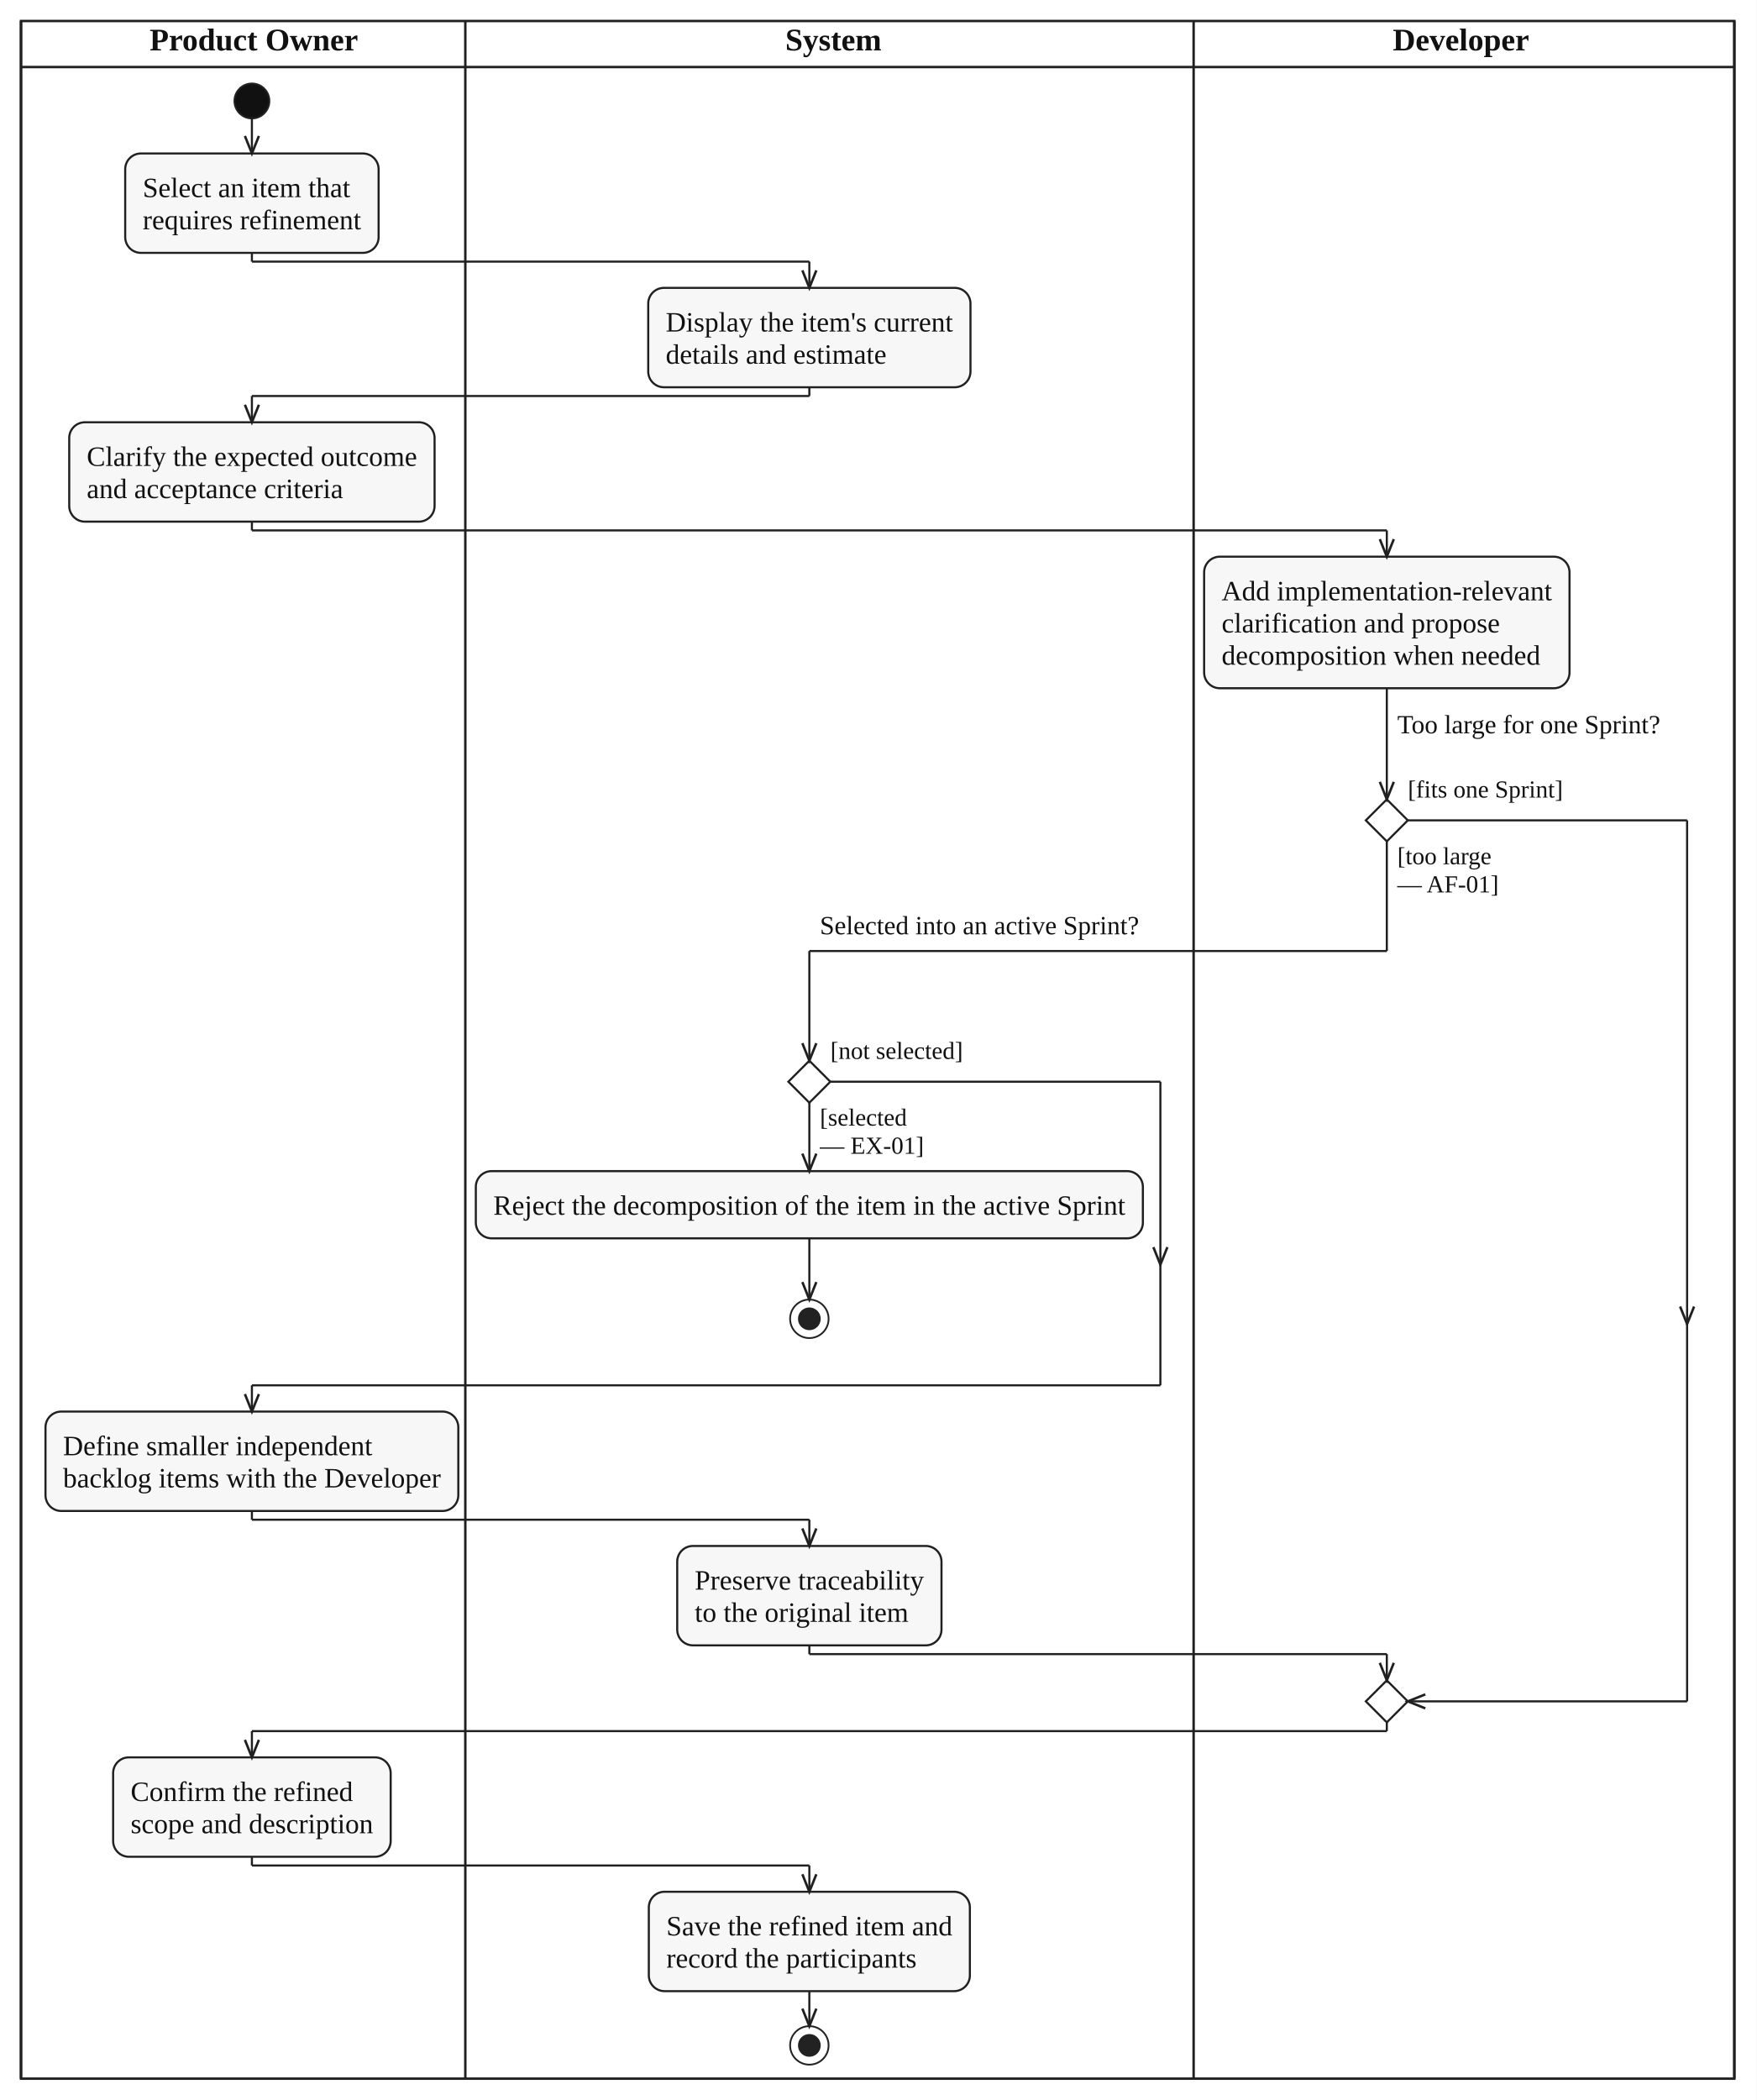
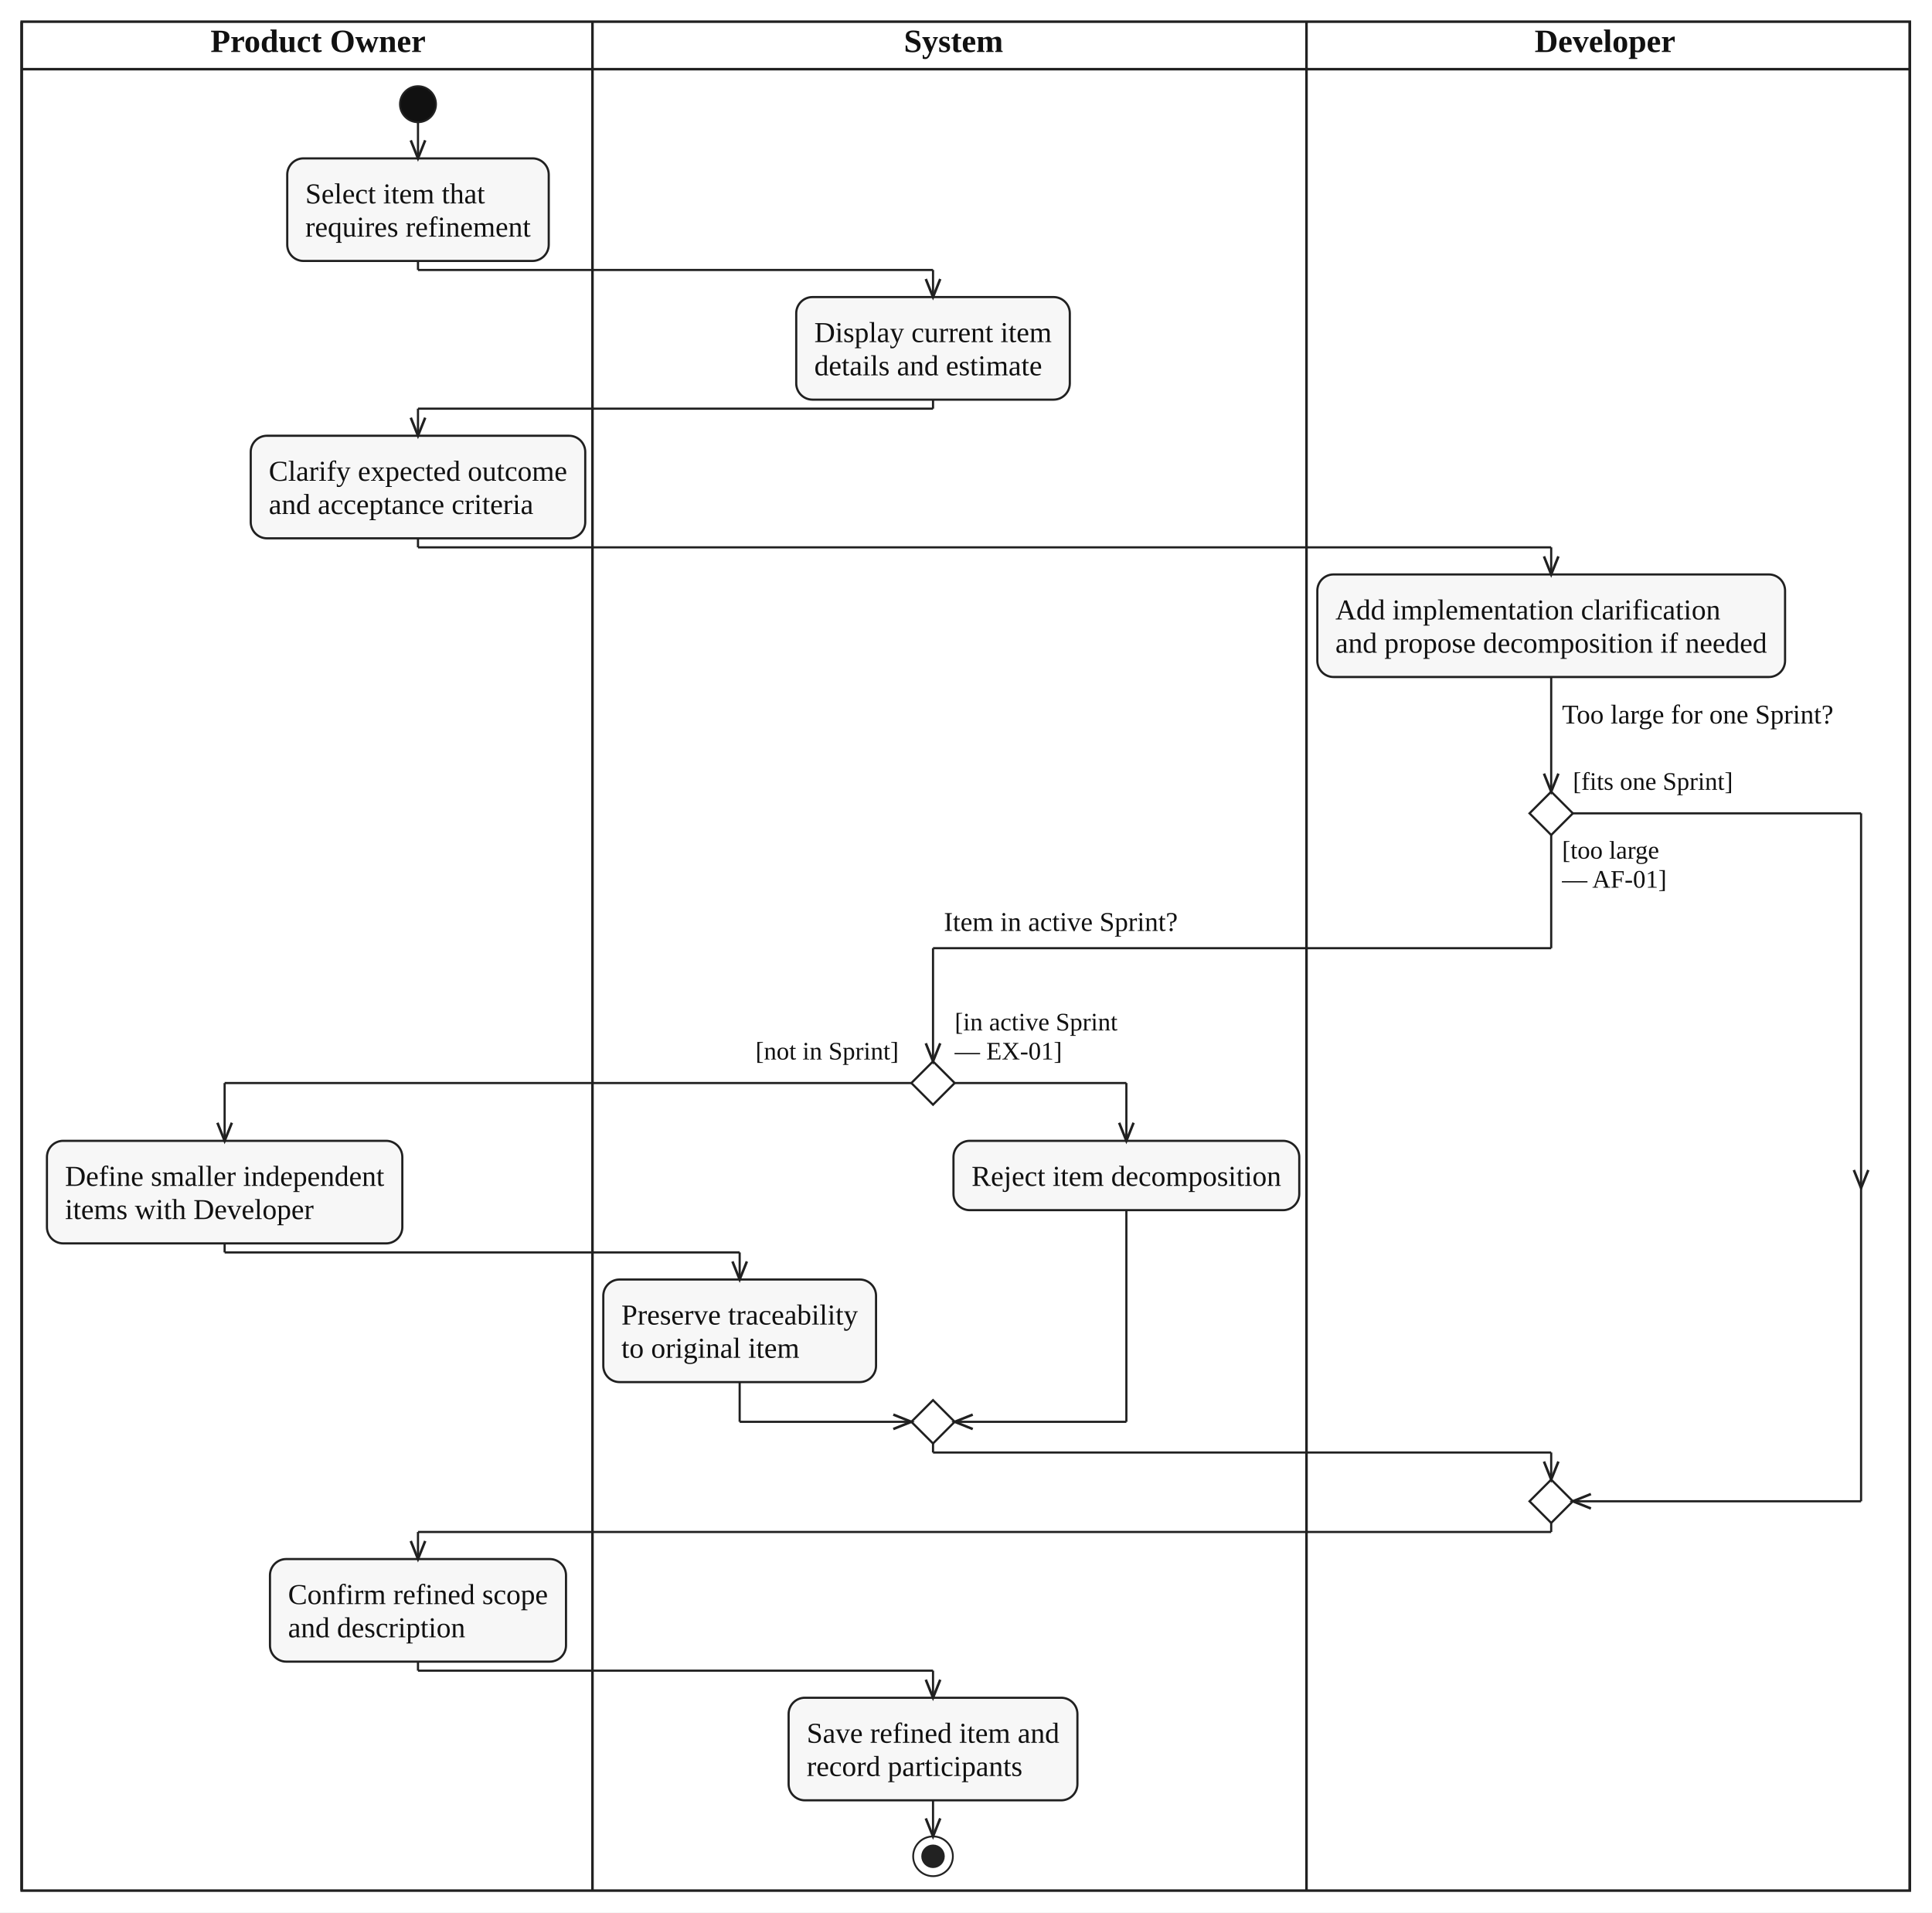
- <svg xmlns="http://www.w3.org/2000/svg" contentStyleType="text/css" height="1200px" preserveAspectRatio="none" style="width:1004px;height:1200px;background:#FFFFFF;" version="1.1" viewBox="-5 0.394 1004 1200" width="1004px" zoomAndPan="magnify" data-pres-formatted="1">
-   <rect id="pres-background" x="-5" y="0.394" width="1004" height="1200" fill="#FFFFFF" stroke="none" />
+ <svg xmlns="http://www.w3.org/2000/svg" contentStyleType="text/css" height="1059px" preserveAspectRatio="none" style="width:1070px;height:1059px;background:#FFFFFF;" version="1.1" viewBox="-5 0.394 1070 1059" width="1070px" zoomAndPan="magnify" data-pres-formatted="1">
+   <rect id="pres-background" x="-5" y="0.394" width="1070" height="1059" fill="#FFFFFF" stroke="none" />
  <defs />
  <g>
-     <rect fill="#FFFFFF" height="30.698" style="stroke:#FFFFFF;stroke-width:1.0;" width="964.462" x="15" y="12.394" />
-     <ellipse cx="138.969" cy="58.092" fill="#111111" rx="10" ry="10" style="stroke:#222222;stroke-width:1.0;" />
-     <rect fill="#F7F7F7" height="56.797" rx="9" ry="9" style="stroke:#202020;stroke-width:1.2;" width="144.828" x="66.555" y="88.092" />
-     <text fill="#111111" font-family="Times New Roman" font-size="16" lengthAdjust="spacing" textLength="118.625" x="76.555" y="113.029">Select an item that</text>
-     <text fill="#111111" font-family="Times New Roman" font-size="16" lengthAdjust="spacing" textLength="124.828" x="76.555" y="131.428">requires refinement</text>
-     <rect fill="#F7F7F7" height="56.797" rx="9" ry="9" style="stroke:#202020;stroke-width:1.2;" width="208.812" x="34.562" y="241.685" />
-     <text fill="#111111" font-family="Times New Roman" font-size="16" lengthAdjust="spacing" textLength="188.812" x="44.562" y="266.623">Clarify the expected outcome</text>
-     <text fill="#111111" font-family="Times New Roman" font-size="16" lengthAdjust="spacing" textLength="146.555" x="44.562" y="285.022">and acceptance criteria</text>
-     <rect fill="#F7F7F7" height="56.797" rx="9" ry="9" style="stroke:#202020;stroke-width:1.2;" width="235.938" x="21" y="807.006" />
-     <text fill="#111111" font-family="Times New Roman" font-size="16" lengthAdjust="spacing" textLength="176.82" x="31" y="831.944">Define smaller independent</text>
-     <text fill="#111111" font-family="Times New Roman" font-size="16" lengthAdjust="spacing" textLength="215.938" x="31" y="850.342">backlog items with the Developer</text>
-     <rect fill="#F7F7F7" height="56.797" rx="9" ry="9" style="stroke:#202020;stroke-width:1.2;" width="158.625" x="59.656" y="1004.6" />
-     <text fill="#111111" font-family="Times New Roman" font-size="16" lengthAdjust="spacing" textLength="127.07" x="69.656" y="1029.538">Confirm the refined</text>
-     <text fill="#111111" font-family="Times New Roman" font-size="16" lengthAdjust="spacing" textLength="138.625" x="69.656" y="1047.936">scope and description</text>
-     <line style="stroke:#202020;stroke-width:1.4;" x1="7" x2="7" y1="12.394" y2="1188.194" />
-     <rect fill="#F7F7F7" height="56.797" rx="9" ry="9" style="stroke:#202020;stroke-width:1.2;" width="184.172" x="365.473" y="164.889" />
-     <text fill="#111111" font-family="Times New Roman" font-size="16" lengthAdjust="spacing" textLength="164.172" x="375.473" y="189.826">Display the item's current</text>
-     <text fill="#111111" font-family="Times New Roman" font-size="16" lengthAdjust="spacing" textLength="126.18" x="375.473" y="208.225">details and estimate</text>
-     <rect fill="#F7F7F7" height="38.398" rx="9" ry="9" style="stroke:#202020;stroke-width:1.2;" width="381.242" x="266.938" y="669.608" />
-     <text fill="#111111" font-family="Times New Roman" font-size="16" lengthAdjust="spacing" textLength="361.242" x="276.938" y="694.545">Reject the decomposition of the item in the active Sprint</text>
-     <ellipse cx="457.559" cy="754.006" fill="none" rx="11" ry="11" style="stroke:#222222;stroke-width:1.0;" />
-     <ellipse cx="457.559" cy="754.006" fill="#222222" rx="6" ry="6" style="stroke:#222222;stroke-width:1.0;" />
-     <polygon fill="#FFFFFF" points="457.559,606.509,469.559,618.509,457.559,630.509,445.559,618.509,457.559,606.509" style="stroke:#202020;stroke-width:1.2;" />
-     <text fill="#111111" font-family="Times New Roman" font-size="15" lengthAdjust="spacing" textLength="182.439" x="463.559" y="534.27">Selected into an active Sprint?</text>
-     <text fill="#111111" font-family="Times New Roman" font-size="15" lengthAdjust="spacing" textLength="3.75" x="463.559" y="551.519"> </text>
-     <text fill="#111111" font-family="Times New Roman" font-size="15" lengthAdjust="spacing" textLength="3.75" x="463.559" y="568.768"> </text>
-     <text fill="#111111" font-family="Times New Roman" font-size="15" lengthAdjust="spacing" textLength="3.75" x="463.559" y="586.016"> </text>
-     <text fill="#111111" font-family="Times New Roman" font-size="15" lengthAdjust="spacing" textLength="3.75" x="463.559" y="603.265"> </text>
-     <text fill="#111111" font-family="Times New Roman" font-size="14" lengthAdjust="spacing" textLength="56.745" x="463.559" y="643.58">  [selected</text>
-     <text fill="#111111" font-family="Times New Roman" font-size="14" lengthAdjust="spacing" textLength="66.486" x="463.559" y="659.678">  — EX-01]</text>
-     <text fill="#111111" font-family="Times New Roman" font-size="6" lengthAdjust="spacing" textLength="1.5" x="463.559" y="668.308"> </text>
-     <text fill="#111111" font-family="Times New Roman" font-size="14" lengthAdjust="spacing" textLength="82.797" x="469.559" y="605.481">[not selected]  </text>
-     <text fill="#111111" font-family="Times New Roman" font-size="6" lengthAdjust="spacing" textLength="1.5" x="469.559" y="614.111"> </text>
-     <rect fill="#F7F7F7" height="56.797" rx="9" ry="9" style="stroke:#202020;stroke-width:1.2;" width="151.047" x="382.035" y="883.803" />
-     <text fill="#111111" font-family="Times New Roman" font-size="16" lengthAdjust="spacing" textLength="131.047" x="392.035" y="908.741">Preserve traceability</text>
-     <text fill="#111111" font-family="Times New Roman" font-size="16" lengthAdjust="spacing" textLength="122.195" x="392.035" y="927.139">to the original item</text>
-     <rect fill="#F7F7F7" height="56.797" rx="9" ry="9" style="stroke:#202020;stroke-width:1.2;" width="183.492" x="365.812" y="1081.397" />
-     <text fill="#111111" font-family="Times New Roman" font-size="16" lengthAdjust="spacing" textLength="163.492" x="375.812" y="1106.334">Save the refined item and</text>
-     <text fill="#111111" font-family="Times New Roman" font-size="16" lengthAdjust="spacing" textLength="143.047" x="375.812" y="1124.733">record the participants</text>
-     <ellipse cx="457.559" cy="1169.194" fill="none" rx="11" ry="11" style="stroke:#222222;stroke-width:1.0;" />
-     <ellipse cx="457.559" cy="1169.194" fill="#222222" rx="6" ry="6" style="stroke:#222222;stroke-width:1.0;" />
-     <line style="stroke:#202020;stroke-width:1.4;" x1="260.938" x2="260.938" y1="12.394" y2="1188.194" />
-     <rect fill="#F7F7F7" height="75.195" rx="9" ry="9" style="stroke:#202020;stroke-width:1.2;" width="208.828" x="683.18" y="318.482" />
-     <text fill="#111111" font-family="Times New Roman" font-size="16" lengthAdjust="spacing" textLength="188.828" x="693.18" y="343.42">Add implementation-relevant</text>
-     <text fill="#111111" font-family="Times New Roman" font-size="16" lengthAdjust="spacing" textLength="159.047" x="693.18" y="361.818">clarification and propose</text>
-     <text fill="#111111" font-family="Times New Roman" font-size="16" lengthAdjust="spacing" textLength="182.172" x="693.18" y="380.217">decomposition when needed</text>
-     <polygon fill="#FFFFFF" points="787.594,457.168,799.594,469.168,787.594,481.168,775.594,469.168,787.594,457.168" style="stroke:#202020;stroke-width:1.2;" />
-     <text fill="#111111" font-family="Times New Roman" font-size="15" lengthAdjust="spacing" textLength="151.619" x="793.594" y="419.426">Too large for one Sprint?</text>
-     <text fill="#111111" font-family="Times New Roman" font-size="15" lengthAdjust="spacing" textLength="3.75" x="793.594" y="436.675"> </text>
-     <text fill="#111111" font-family="Times New Roman" font-size="15" lengthAdjust="spacing" textLength="3.75" x="793.594" y="453.923"> </text>
-     <text fill="#111111" font-family="Times New Roman" font-size="14" lengthAdjust="spacing" textLength="61.031" x="793.594" y="494.238">  [too large</text>
-     <text fill="#111111" font-family="Times New Roman" font-size="14" lengthAdjust="spacing" textLength="65.721" x="793.594" y="510.337">  — AF-01]</text>
-     <text fill="#111111" font-family="Times New Roman" font-size="6" lengthAdjust="spacing" textLength="1.5" x="793.594" y="518.967"> </text>
-     <text fill="#111111" font-family="Times New Roman" font-size="14" lengthAdjust="spacing" textLength="95.655" x="799.594" y="456.14">[fits one Sprint]  </text>
-     <text fill="#111111" font-family="Times New Roman" font-size="6" lengthAdjust="spacing" textLength="1.5" x="799.594" y="464.769"> </text>
-     <polygon fill="#FFFFFF" points="787.594,960.6,799.594,972.6,787.594,984.6,775.594,972.6,787.594,960.6" style="stroke:#202020;stroke-width:1.2;" />
-     <line style="stroke:#202020;stroke-width:1.4;" x1="677.18" x2="677.18" y1="12.394" y2="1188.194" />
-     <line style="stroke:#202020;stroke-width:1.4;" x1="986.212" x2="986.212" y1="12.394" y2="1188.194" />
-     <line style="stroke:#202020;stroke-width:1.2;" x1="138.969" x2="138.969" y1="68.092" y2="88.092" />
-     <polyline points="134.969,78.092 138.969,88.092 142.969,78.092" fill="none" stroke="#202020" stroke-width="1.4" stroke-linejoin="miter" stroke-linecap="butt" class="open-arrowhead" />
-     <line style="stroke:#202020;stroke-width:1.2;" x1="457.559" x2="457.559" y1="708.006" y2="743.006" />
-     <polyline points="453.559,733.006 457.559,743.006 461.559,733.006" fill="none" stroke="#202020" stroke-width="1.4" stroke-linejoin="miter" stroke-linecap="butt" class="open-arrowhead" />
-     <line style="stroke:#202020;stroke-width:1.2;" x1="457.559" x2="457.559" y1="630.509" y2="669.608" />
-     <polyline points="453.559,659.608 457.559,669.608 461.559,659.608" fill="none" stroke="#202020" stroke-width="1.4" stroke-linejoin="miter" stroke-linecap="butt" class="open-arrowhead" />
-     <line style="stroke:#202020;stroke-width:1.2;" x1="469.559" x2="658.18" y1="618.509" y2="618.509" />
-     <polyline points="654.18,713.057 658.18,723.057 662.18,713.057" fill="none" stroke="#202020" stroke-width="1.4" stroke-linejoin="miter" stroke-linecap="butt" class="open-arrowhead" />
-     <line style="stroke:#202020;stroke-width:1.2;" x1="658.18" x2="658.18" y1="618.509" y2="792.006" />
-     <line style="stroke:#202020;stroke-width:1.2;" x1="658.18" x2="138.969" y1="792.006" y2="792.006" />
-     <line style="stroke:#202020;stroke-width:1.2;" x1="138.969" x2="138.969" y1="792.006" y2="807.006" />
-     <polyline points="134.969,797.006 138.969,807.006 142.969,797.006" fill="none" stroke="#202020" stroke-width="1.4" stroke-linejoin="miter" stroke-linecap="butt" class="open-arrowhead" />
-     <line style="stroke:#202020;stroke-width:1.2;" x1="457.559" x2="457.559" y1="1138.194" y2="1158.194" />
-     <polyline points="453.559,1148.194 457.559,1158.194 461.559,1148.194" fill="none" stroke="#202020" stroke-width="1.4" stroke-linejoin="miter" stroke-linecap="butt" class="open-arrowhead" />
-     <line style="stroke:#202020;stroke-width:1.2;" x1="799.594" x2="959.212" y1="469.168" y2="469.168" />
-     <polyline points="955.212,746.983 959.212,756.983 963.212,746.983" fill="none" stroke="#202020" stroke-width="1.4" stroke-linejoin="miter" stroke-linecap="butt" class="open-arrowhead" />
-     <line style="stroke:#202020;stroke-width:1.2;" x1="959.212" x2="959.212" y1="469.168" y2="972.6" />
-     <line style="stroke:#202020;stroke-width:1.2;" x1="959.212" x2="799.594" y1="972.6" y2="972.6" />
-     <polyline points="809.594,968.6 799.594,972.6 809.594,976.6" fill="none" stroke="#202020" stroke-width="1.4" stroke-linejoin="miter" stroke-linecap="butt" class="open-arrowhead" />
-     <line style="stroke:#202020;stroke-width:1.2;" x1="787.594" x2="787.594" y1="393.678" y2="457.168" />
-     <polyline points="783.594,447.168 787.594,457.168 791.594,447.168" fill="none" stroke="#202020" stroke-width="1.4" stroke-linejoin="miter" stroke-linecap="butt" class="open-arrowhead" />
-     <line style="stroke:#202020;stroke-width:1.2;" x1="138.969" x2="138.969" y1="144.889" y2="149.889" />
-     <line style="stroke:#202020;stroke-width:1.2;" x1="138.969" x2="457.559" y1="149.889" y2="149.889" />
-     <line style="stroke:#202020;stroke-width:1.2;" x1="457.559" x2="457.559" y1="149.889" y2="164.889" />
-     <polyline points="453.559,154.889 457.559,164.889 461.559,154.889" fill="none" stroke="#202020" stroke-width="1.4" stroke-linejoin="miter" stroke-linecap="butt" class="open-arrowhead" />
-     <line style="stroke:#202020;stroke-width:1.2;" x1="457.559" x2="457.559" y1="221.685" y2="226.685" />
-     <line style="stroke:#202020;stroke-width:1.2;" x1="457.559" x2="138.969" y1="226.685" y2="226.685" />
-     <line style="stroke:#202020;stroke-width:1.2;" x1="138.969" x2="138.969" y1="226.685" y2="241.685" />
-     <polyline points="134.969,231.685 138.969,241.685 142.969,231.685" fill="none" stroke="#202020" stroke-width="1.4" stroke-linejoin="miter" stroke-linecap="butt" class="open-arrowhead" />
-     <line style="stroke:#202020;stroke-width:1.2;" x1="138.969" x2="138.969" y1="298.482" y2="303.482" />
-     <line style="stroke:#202020;stroke-width:1.2;" x1="138.969" x2="787.594" y1="303.482" y2="303.482" />
-     <line style="stroke:#202020;stroke-width:1.2;" x1="787.594" x2="787.594" y1="303.482" y2="318.482" />
-     <polyline points="783.594,308.482 787.594,318.482 791.594,308.482" fill="none" stroke="#202020" stroke-width="1.4" stroke-linejoin="miter" stroke-linecap="butt" class="open-arrowhead" />
-     <line style="stroke:#202020;stroke-width:1.2;" x1="138.969" x2="138.969" y1="863.803" y2="868.803" />
-     <line style="stroke:#202020;stroke-width:1.2;" x1="138.969" x2="457.559" y1="868.803" y2="868.803" />
-     <line style="stroke:#202020;stroke-width:1.2;" x1="457.559" x2="457.559" y1="868.803" y2="883.803" />
-     <polyline points="453.559,873.803 457.559,883.803 461.559,873.803" fill="none" stroke="#202020" stroke-width="1.4" stroke-linejoin="miter" stroke-linecap="butt" class="open-arrowhead" />
-     <line style="stroke:#202020;stroke-width:1.2;" x1="787.594" x2="787.594" y1="481.168" y2="543.839" />
-     <line style="stroke:#202020;stroke-width:1.2;" x1="787.594" x2="457.559" y1="543.839" y2="543.839" />
-     <line style="stroke:#202020;stroke-width:1.2;" x1="457.559" x2="457.559" y1="543.839" y2="606.509" />
-     <polyline points="453.559,596.509 457.559,606.509 461.559,596.509" fill="none" stroke="#202020" stroke-width="1.4" stroke-linejoin="miter" stroke-linecap="butt" class="open-arrowhead" />
-     <line style="stroke:#202020;stroke-width:1.2;" x1="457.559" x2="457.559" y1="940.6" y2="945.6" />
-     <line style="stroke:#202020;stroke-width:1.2;" x1="457.559" x2="787.594" y1="945.6" y2="945.6" />
-     <line style="stroke:#202020;stroke-width:1.2;" x1="787.594" x2="787.594" y1="945.6" y2="960.6" />
-     <polyline points="783.594,950.6 787.594,960.6 791.594,950.6" fill="none" stroke="#202020" stroke-width="1.4" stroke-linejoin="miter" stroke-linecap="butt" class="open-arrowhead" />
-     <line style="stroke:#202020;stroke-width:1.2;" x1="787.594" x2="787.594" y1="984.6" y2="989.6" />
-     <line style="stroke:#202020;stroke-width:1.2;" x1="787.594" x2="138.969" y1="989.6" y2="989.6" />
-     <line style="stroke:#202020;stroke-width:1.2;" x1="138.969" x2="138.969" y1="989.6" y2="1004.6" />
-     <polyline points="134.969,994.6 138.969,1004.6 142.969,994.6" fill="none" stroke="#202020" stroke-width="1.4" stroke-linejoin="miter" stroke-linecap="butt" class="open-arrowhead" />
-     <line style="stroke:#202020;stroke-width:1.2;" x1="138.969" x2="138.969" y1="1061.397" y2="1066.397" />
-     <line style="stroke:#202020;stroke-width:1.2;" x1="138.969" x2="457.559" y1="1066.397" y2="1066.397" />
-     <line style="stroke:#202020;stroke-width:1.2;" x1="457.559" x2="457.559" y1="1066.397" y2="1081.397" />
-     <polyline points="453.559,1071.397 457.559,1081.397 461.559,1071.397" fill="none" stroke="#202020" stroke-width="1.4" stroke-linejoin="miter" stroke-linecap="butt" class="open-arrowhead" />
-     <text fill="#111111" font-family="Times New Roman" font-size="18" font-weight="bold" lengthAdjust="spacing" textLength="119.478" x="80.48" y="29.198">Product Owner</text>
-     <text fill="#111111" font-family="Times New Roman" font-size="7" font-weight="bold" lengthAdjust="spacing" textLength="1.75" x="75.98" y="39.627"> </text>
-     <text fill="#111111" font-family="Times New Roman" font-size="18" font-weight="bold" lengthAdjust="spacing" textLength="54.993" x="443.812" y="29.198">System</text>
-     <text fill="#111111" font-family="Times New Roman" font-size="7" font-weight="bold" lengthAdjust="spacing" textLength="1.75" x="439.312" y="39.627"> </text>
-     <text fill="#111111" font-family="Times New Roman" font-size="18" font-weight="bold" lengthAdjust="spacing" textLength="77.968" x="790.962" y="29.198">Developer</text>
-     <text fill="#111111" font-family="Times New Roman" font-size="7" font-weight="bold" lengthAdjust="spacing" textLength="1.75" x="786.462" y="39.627"> </text>
+     <rect fill="#FFFFFF" height="30.698" style="stroke:#FFFFFF;stroke-width:1.0;" width="1030.968" x="15" y="12.394" />
+     <ellipse cx="226.494" cy="58.092" fill="#111111" rx="10" ry="10" style="stroke:#222222;stroke-width:1.0;" />
+     <rect fill="#F7F7F7" height="56.797" rx="9" ry="9" style="stroke:#202020;stroke-width:1.2;" width="144.828" x="154.08" y="88.092" />
+     <text fill="#111111" font-family="Times New Roman" font-size="16" lengthAdjust="spacing" textLength="99.523" x="164.08" y="113.029">Select item that</text>
+     <text fill="#111111" font-family="Times New Roman" font-size="16" lengthAdjust="spacing" textLength="124.828" x="164.08" y="131.428">requires refinement</text>
+     <rect fill="#F7F7F7" height="56.797" rx="9" ry="9" style="stroke:#202020;stroke-width:1.2;" width="185.266" x="133.861" y="241.685" />
+     <text fill="#111111" font-family="Times New Roman" font-size="16" lengthAdjust="spacing" textLength="165.266" x="143.861" y="266.623">Clarify expected outcome</text>
+     <text fill="#111111" font-family="Times New Roman" font-size="16" lengthAdjust="spacing" textLength="146.555" x="143.861" y="285.022">and acceptance criteria</text>
+     <rect fill="#F7F7F7" height="56.797" rx="9" ry="9" style="stroke:#202020;stroke-width:1.2;" width="196.82" x="21" y="632.111" />
+     <text fill="#111111" font-family="Times New Roman" font-size="16" lengthAdjust="spacing" textLength="176.82" x="31" y="657.048">Define smaller independent</text>
+     <text fill="#111111" font-family="Times New Roman" font-size="16" lengthAdjust="spacing" textLength="137.742" x="31" y="675.447">items with Developer</text>
+     <rect fill="#F7F7F7" height="56.797" rx="9" ry="9" style="stroke:#202020;stroke-width:1.2;" width="163.953" x="144.518" y="863.705" />
+     <text fill="#111111" font-family="Times New Roman" font-size="16" lengthAdjust="spacing" textLength="143.953" x="154.518" y="888.642">Confirm refined scope</text>
+     <text fill="#111111" font-family="Times New Roman" font-size="16" lengthAdjust="spacing" textLength="98.195" x="154.518" y="907.04">and description</text>
+     <line style="stroke:#202020;stroke-width:1.4;" x1="7" x2="7" y1="12.394" y2="1047.298" />
+     <rect fill="#F7F7F7" height="56.797" rx="9" ry="9" style="stroke:#202020;stroke-width:1.2;" width="151.516" x="435.977" y="164.889" />
+     <text fill="#111111" font-family="Times New Roman" font-size="16" lengthAdjust="spacing" textLength="131.516" x="445.977" y="189.826">Display current item</text>
+     <text fill="#111111" font-family="Times New Roman" font-size="16" lengthAdjust="spacing" textLength="126.18" x="445.977" y="208.225">details and estimate</text>
+     <polygon fill="#FFFFFF" points="511.734,588.111,523.734,600.111,511.734,612.111,499.734,600.111,511.734,588.111" style="stroke:#202020;stroke-width:1.2;" />
+     <text fill="#111111" font-family="Times New Roman" font-size="15" lengthAdjust="spacing" textLength="129.543" x="517.734" y="515.872">Item in active Sprint?</text>
+     <text fill="#111111" font-family="Times New Roman" font-size="15" lengthAdjust="spacing" textLength="3.75" x="517.734" y="533.121"> </text>
+     <text fill="#111111" font-family="Times New Roman" font-size="15" lengthAdjust="spacing" textLength="3.75" x="517.734" y="550.369"> </text>
+     <text fill="#111111" font-family="Times New Roman" font-size="15" lengthAdjust="spacing" textLength="3.75" x="517.734" y="567.618"> </text>
+     <text fill="#111111" font-family="Times New Roman" font-size="15" lengthAdjust="spacing" textLength="3.75" x="517.734" y="584.866"> </text>
+     <text fill="#111111" font-family="Times New Roman" font-size="14" lengthAdjust="spacing" textLength="86.331" x="413.403" y="587.082">[not in Sprint]  </text>
+     <text fill="#111111" font-family="Times New Roman" font-size="6" lengthAdjust="spacing" textLength="1.5" x="413.403" y="595.712"> </text>
+     <text fill="#111111" font-family="Times New Roman" font-size="14" lengthAdjust="spacing" textLength="97.2" x="523.734" y="570.984">  [in active Sprint</text>
+     <text fill="#111111" font-family="Times New Roman" font-size="14" lengthAdjust="spacing" textLength="66.486" x="523.734" y="587.082">  — EX-01]</text>
+     <text fill="#111111" font-family="Times New Roman" font-size="6" lengthAdjust="spacing" textLength="1.5" x="523.734" y="595.712"> </text>
+     <rect fill="#F7F7F7" height="56.797" rx="9" ry="9" style="stroke:#202020;stroke-width:1.2;" width="151.047" x="329.127" y="708.908" />
+     <text fill="#111111" font-family="Times New Roman" font-size="16" lengthAdjust="spacing" textLength="131.047" x="339.127" y="733.845">Preserve traceability</text>
+     <text fill="#111111" font-family="Times New Roman" font-size="16" lengthAdjust="spacing" textLength="98.648" x="339.127" y="752.244">to original item</text>
+     <rect fill="#F7F7F7" height="38.398" rx="9" ry="9" style="stroke:#202020;stroke-width:1.2;" width="191.516" x="523.061" y="632.111" />
+     <text fill="#111111" font-family="Times New Roman" font-size="16" lengthAdjust="spacing" textLength="171.516" x="533.061" y="657.048">Reject item decomposition</text>
+     <polygon fill="#FFFFFF" points="511.734,775.705,523.734,787.705,511.734,799.705,499.734,787.705,511.734,775.705" style="stroke:#202020;stroke-width:1.2;" />
+     <rect fill="#F7F7F7" height="56.797" rx="9" ry="9" style="stroke:#202020;stroke-width:1.2;" width="159.945" x="431.762" y="940.501" />
+     <text fill="#111111" font-family="Times New Roman" font-size="16" lengthAdjust="spacing" textLength="139.945" x="441.762" y="965.439">Save refined item and</text>
+     <text fill="#111111" font-family="Times New Roman" font-size="16" lengthAdjust="spacing" textLength="119.5" x="441.762" y="983.837">record participants</text>
+     <ellipse cx="511.734" cy="1028.298" fill="none" rx="11" ry="11" style="stroke:#222222;stroke-width:1.0;" />
+     <ellipse cx="511.734" cy="1028.298" fill="#222222" rx="6" ry="6" style="stroke:#222222;stroke-width:1.0;" />
+     <line style="stroke:#202020;stroke-width:1.4;" x1="323.127" x2="323.127" y1="12.394" y2="1047.298" />
+     <rect fill="#F7F7F7" height="56.797" rx="9" ry="9" style="stroke:#202020;stroke-width:1.2;" width="259.047" x="724.576" y="318.482" />
+     <text fill="#111111" font-family="Times New Roman" font-size="16" lengthAdjust="spacing" textLength="213.266" x="734.576" y="343.42">Add implementation clarification</text>
+     <text fill="#111111" font-family="Times New Roman" font-size="16" lengthAdjust="spacing" textLength="239.047" x="734.576" y="361.818">and propose decomposition if needed</text>
+     <polygon fill="#FFFFFF" points="854.1,438.769,866.1,450.769,854.1,462.769,842.1,450.769,854.1,438.769" style="stroke:#202020;stroke-width:1.2;" />
+     <text fill="#111111" font-family="Times New Roman" font-size="15" lengthAdjust="spacing" textLength="151.619" x="860.1" y="401.028">Too large for one Sprint?</text>
+     <text fill="#111111" font-family="Times New Roman" font-size="15" lengthAdjust="spacing" textLength="3.75" x="860.1" y="418.276"> </text>
+     <text fill="#111111" font-family="Times New Roman" font-size="15" lengthAdjust="spacing" textLength="3.75" x="860.1" y="435.525"> </text>
+     <text fill="#111111" font-family="Times New Roman" font-size="14" lengthAdjust="spacing" textLength="61.031" x="860.1" y="475.84">  [too large</text>
+     <text fill="#111111" font-family="Times New Roman" font-size="14" lengthAdjust="spacing" textLength="65.721" x="860.1" y="491.938">  — AF-01]</text>
+     <text fill="#111111" font-family="Times New Roman" font-size="6" lengthAdjust="spacing" textLength="1.5" x="860.1" y="500.568"> </text>
+     <text fill="#111111" font-family="Times New Roman" font-size="14" lengthAdjust="spacing" textLength="95.655" x="866.1" y="437.741">[fits one Sprint]  </text>
+     <text fill="#111111" font-family="Times New Roman" font-size="6" lengthAdjust="spacing" textLength="1.5" x="866.1" y="446.371"> </text>
+     <polygon fill="#FFFFFF" points="854.1,819.705,866.1,831.705,854.1,843.705,842.1,831.705,854.1,819.705" style="stroke:#202020;stroke-width:1.2;" />
+     <line style="stroke:#202020;stroke-width:1.4;" x1="718.576" x2="718.576" y1="12.394" y2="1047.298" />
+     <line style="stroke:#202020;stroke-width:1.4;" x1="1052.718" x2="1052.718" y1="12.394" y2="1047.298" />
+     <line style="stroke:#202020;stroke-width:1.2;" x1="226.494" x2="226.494" y1="68.092" y2="88.092" />
+     <polyline points="222.494,78.092 226.494,88.092 230.494,78.092" fill="none" stroke="#202020" stroke-width="1.4" stroke-linejoin="miter" stroke-linecap="butt" class="open-arrowhead" />
+     <line style="stroke:#202020;stroke-width:1.2;" x1="523.734" x2="618.818" y1="600.111" y2="600.111" />
+     <line style="stroke:#202020;stroke-width:1.2;" x1="618.818" x2="618.818" y1="600.111" y2="632.111" />
+     <polyline points="614.818,622.111 618.818,632.111 622.818,622.111" fill="none" stroke="#202020" stroke-width="1.4" stroke-linejoin="miter" stroke-linecap="butt" class="open-arrowhead" />
+     <line style="stroke:#202020;stroke-width:1.2;" x1="404.65" x2="404.65" y1="765.705" y2="787.705" />
+     <line style="stroke:#202020;stroke-width:1.2;" x1="404.65" x2="499.734" y1="787.705" y2="787.705" />
+     <polyline points="489.734,783.705 499.734,787.705 489.734,791.705" fill="none" stroke="#202020" stroke-width="1.4" stroke-linejoin="miter" stroke-linecap="butt" class="open-arrowhead" />
+     <line style="stroke:#202020;stroke-width:1.2;" x1="618.818" x2="618.818" y1="670.509" y2="787.705" />
+     <line style="stroke:#202020;stroke-width:1.2;" x1="618.818" x2="523.734" y1="787.705" y2="787.705" />
+     <polyline points="533.734,783.705 523.734,787.705 533.734,791.705" fill="none" stroke="#202020" stroke-width="1.4" stroke-linejoin="miter" stroke-linecap="butt" class="open-arrowhead" />
+     <line style="stroke:#202020;stroke-width:1.2;" x1="511.734" x2="511.734" y1="997.298" y2="1017.298" />
+     <polyline points="507.734,1007.298 511.734,1017.298 515.734,1007.298" fill="none" stroke="#202020" stroke-width="1.4" stroke-linejoin="miter" stroke-linecap="butt" class="open-arrowhead" />
+     <line style="stroke:#202020;stroke-width:1.2;" x1="866.1" x2="1025.718" y1="450.769" y2="450.769" />
+     <polyline points="1021.718,648.286 1025.718,658.286 1029.718,648.286" fill="none" stroke="#202020" stroke-width="1.4" stroke-linejoin="miter" stroke-linecap="butt" class="open-arrowhead" />
+     <line style="stroke:#202020;stroke-width:1.2;" x1="1025.718" x2="1025.718" y1="450.769" y2="831.705" />
+     <line style="stroke:#202020;stroke-width:1.2;" x1="1025.718" x2="866.1" y1="831.705" y2="831.705" />
+     <polyline points="876.1,827.705 866.1,831.705 876.1,835.705" fill="none" stroke="#202020" stroke-width="1.4" stroke-linejoin="miter" stroke-linecap="butt" class="open-arrowhead" />
+     <line style="stroke:#202020;stroke-width:1.2;" x1="854.1" x2="854.1" y1="375.279" y2="438.769" />
+     <polyline points="850.1,428.769 854.1,438.769 858.1,428.769" fill="none" stroke="#202020" stroke-width="1.4" stroke-linejoin="miter" stroke-linecap="butt" class="open-arrowhead" />
+     <line style="stroke:#202020;stroke-width:1.2;" x1="226.494" x2="226.494" y1="144.889" y2="149.889" />
+     <line style="stroke:#202020;stroke-width:1.2;" x1="226.494" x2="511.734" y1="149.889" y2="149.889" />
+     <line style="stroke:#202020;stroke-width:1.2;" x1="511.734" x2="511.734" y1="149.889" y2="164.889" />
+     <polyline points="507.734,154.889 511.734,164.889 515.734,154.889" fill="none" stroke="#202020" stroke-width="1.4" stroke-linejoin="miter" stroke-linecap="butt" class="open-arrowhead" />
+     <line style="stroke:#202020;stroke-width:1.2;" x1="511.734" x2="511.734" y1="221.685" y2="226.685" />
+     <line style="stroke:#202020;stroke-width:1.2;" x1="511.734" x2="226.494" y1="226.685" y2="226.685" />
+     <line style="stroke:#202020;stroke-width:1.2;" x1="226.494" x2="226.494" y1="226.685" y2="241.685" />
+     <polyline points="222.494,231.685 226.494,241.685 230.494,231.685" fill="none" stroke="#202020" stroke-width="1.4" stroke-linejoin="miter" stroke-linecap="butt" class="open-arrowhead" />
+     <line style="stroke:#202020;stroke-width:1.2;" x1="226.494" x2="226.494" y1="298.482" y2="303.482" />
+     <line style="stroke:#202020;stroke-width:1.2;" x1="226.494" x2="854.1" y1="303.482" y2="303.482" />
+     <line style="stroke:#202020;stroke-width:1.2;" x1="854.1" x2="854.1" y1="303.482" y2="318.482" />
+     <polyline points="850.1,308.482 854.1,318.482 858.1,308.482" fill="none" stroke="#202020" stroke-width="1.4" stroke-linejoin="miter" stroke-linecap="butt" class="open-arrowhead" />
+     <line style="stroke:#202020;stroke-width:1.2;" x1="119.41" x2="119.41" y1="688.908" y2="693.908" />
+     <line style="stroke:#202020;stroke-width:1.2;" x1="119.41" x2="404.65" y1="693.908" y2="693.908" />
+     <line style="stroke:#202020;stroke-width:1.2;" x1="404.65" x2="404.65" y1="693.908" y2="708.908" />
+     <polyline points="400.65,698.908 404.65,708.908 408.65,698.908" fill="none" stroke="#202020" stroke-width="1.4" stroke-linejoin="miter" stroke-linecap="butt" class="open-arrowhead" />
+     <line style="stroke:#202020;stroke-width:1.2;" x1="499.734" x2="119.41" y1="600.111" y2="600.111" />
+     <line style="stroke:#202020;stroke-width:1.2;" x1="119.41" x2="119.41" y1="600.111" y2="632.111" />
+     <polyline points="115.41,622.111 119.41,632.111 123.41,622.111" fill="none" stroke="#202020" stroke-width="1.4" stroke-linejoin="miter" stroke-linecap="butt" class="open-arrowhead" />
+     <line style="stroke:#202020;stroke-width:1.2;" x1="854.1" x2="854.1" y1="462.769" y2="525.44" />
+     <line style="stroke:#202020;stroke-width:1.2;" x1="854.1" x2="511.734" y1="525.44" y2="525.44" />
+     <line style="stroke:#202020;stroke-width:1.2;" x1="511.734" x2="511.734" y1="525.44" y2="588.111" />
+     <polyline points="507.734,578.111 511.734,588.111 515.734,578.111" fill="none" stroke="#202020" stroke-width="1.4" stroke-linejoin="miter" stroke-linecap="butt" class="open-arrowhead" />
+     <line style="stroke:#202020;stroke-width:1.2;" x1="511.734" x2="511.734" y1="799.705" y2="804.705" />
+     <line style="stroke:#202020;stroke-width:1.2;" x1="511.734" x2="854.1" y1="804.705" y2="804.705" />
+     <line style="stroke:#202020;stroke-width:1.2;" x1="854.1" x2="854.1" y1="804.705" y2="819.705" />
+     <polyline points="850.1,809.705 854.1,819.705 858.1,809.705" fill="none" stroke="#202020" stroke-width="1.4" stroke-linejoin="miter" stroke-linecap="butt" class="open-arrowhead" />
+     <line style="stroke:#202020;stroke-width:1.2;" x1="854.1" x2="854.1" y1="843.705" y2="848.705" />
+     <line style="stroke:#202020;stroke-width:1.2;" x1="854.1" x2="226.494" y1="848.705" y2="848.705" />
+     <line style="stroke:#202020;stroke-width:1.2;" x1="226.494" x2="226.494" y1="848.705" y2="863.705" />
+     <polyline points="222.494,853.705 226.494,863.705 230.494,853.705" fill="none" stroke="#202020" stroke-width="1.4" stroke-linejoin="miter" stroke-linecap="butt" class="open-arrowhead" />
+     <line style="stroke:#202020;stroke-width:1.2;" x1="226.494" x2="226.494" y1="920.501" y2="925.501" />
+     <line style="stroke:#202020;stroke-width:1.2;" x1="226.494" x2="511.734" y1="925.501" y2="925.501" />
+     <line style="stroke:#202020;stroke-width:1.2;" x1="511.734" x2="511.734" y1="925.501" y2="940.501" />
+     <polyline points="507.734,930.501 511.734,940.501 515.734,930.501" fill="none" stroke="#202020" stroke-width="1.4" stroke-linejoin="miter" stroke-linecap="butt" class="open-arrowhead" />
+     <text fill="#111111" font-family="Times New Roman" font-size="18" font-weight="bold" lengthAdjust="spacing" textLength="119.478" x="111.574" y="29.198">Product Owner</text>
+     <text fill="#111111" font-family="Times New Roman" font-size="7" font-weight="bold" lengthAdjust="spacing" textLength="1.75" x="107.074" y="39.627"> </text>
+     <text fill="#111111" font-family="Times New Roman" font-size="18" font-weight="bold" lengthAdjust="spacing" textLength="54.993" x="495.605" y="29.198">System</text>
+     <text fill="#111111" font-family="Times New Roman" font-size="7" font-weight="bold" lengthAdjust="spacing" textLength="1.75" x="491.105" y="39.627"> </text>
+     <text fill="#111111" font-family="Times New Roman" font-size="18" font-weight="bold" lengthAdjust="spacing" textLength="77.968" x="844.913" y="29.198">Developer</text>
+     <text fill="#111111" font-family="Times New Roman" font-size="7" font-weight="bold" lengthAdjust="spacing" textLength="1.75" x="840.413" y="39.627"> </text>
  </g>
  <g id="pres-frame" fill="none" stroke="#202020" stroke-width="1.4">
-     <rect x="7" y="12.394" width="979.212" height="1175.8" />
-     <line x1="7" x2="986.212" y1="38.698" y2="38.698" />
+     <rect x="7" y="12.394" width="1045.718" height="1034.905" />
+     <line x1="7" x2="1052.718" y1="38.698" y2="38.698" />
  </g>
</svg>
